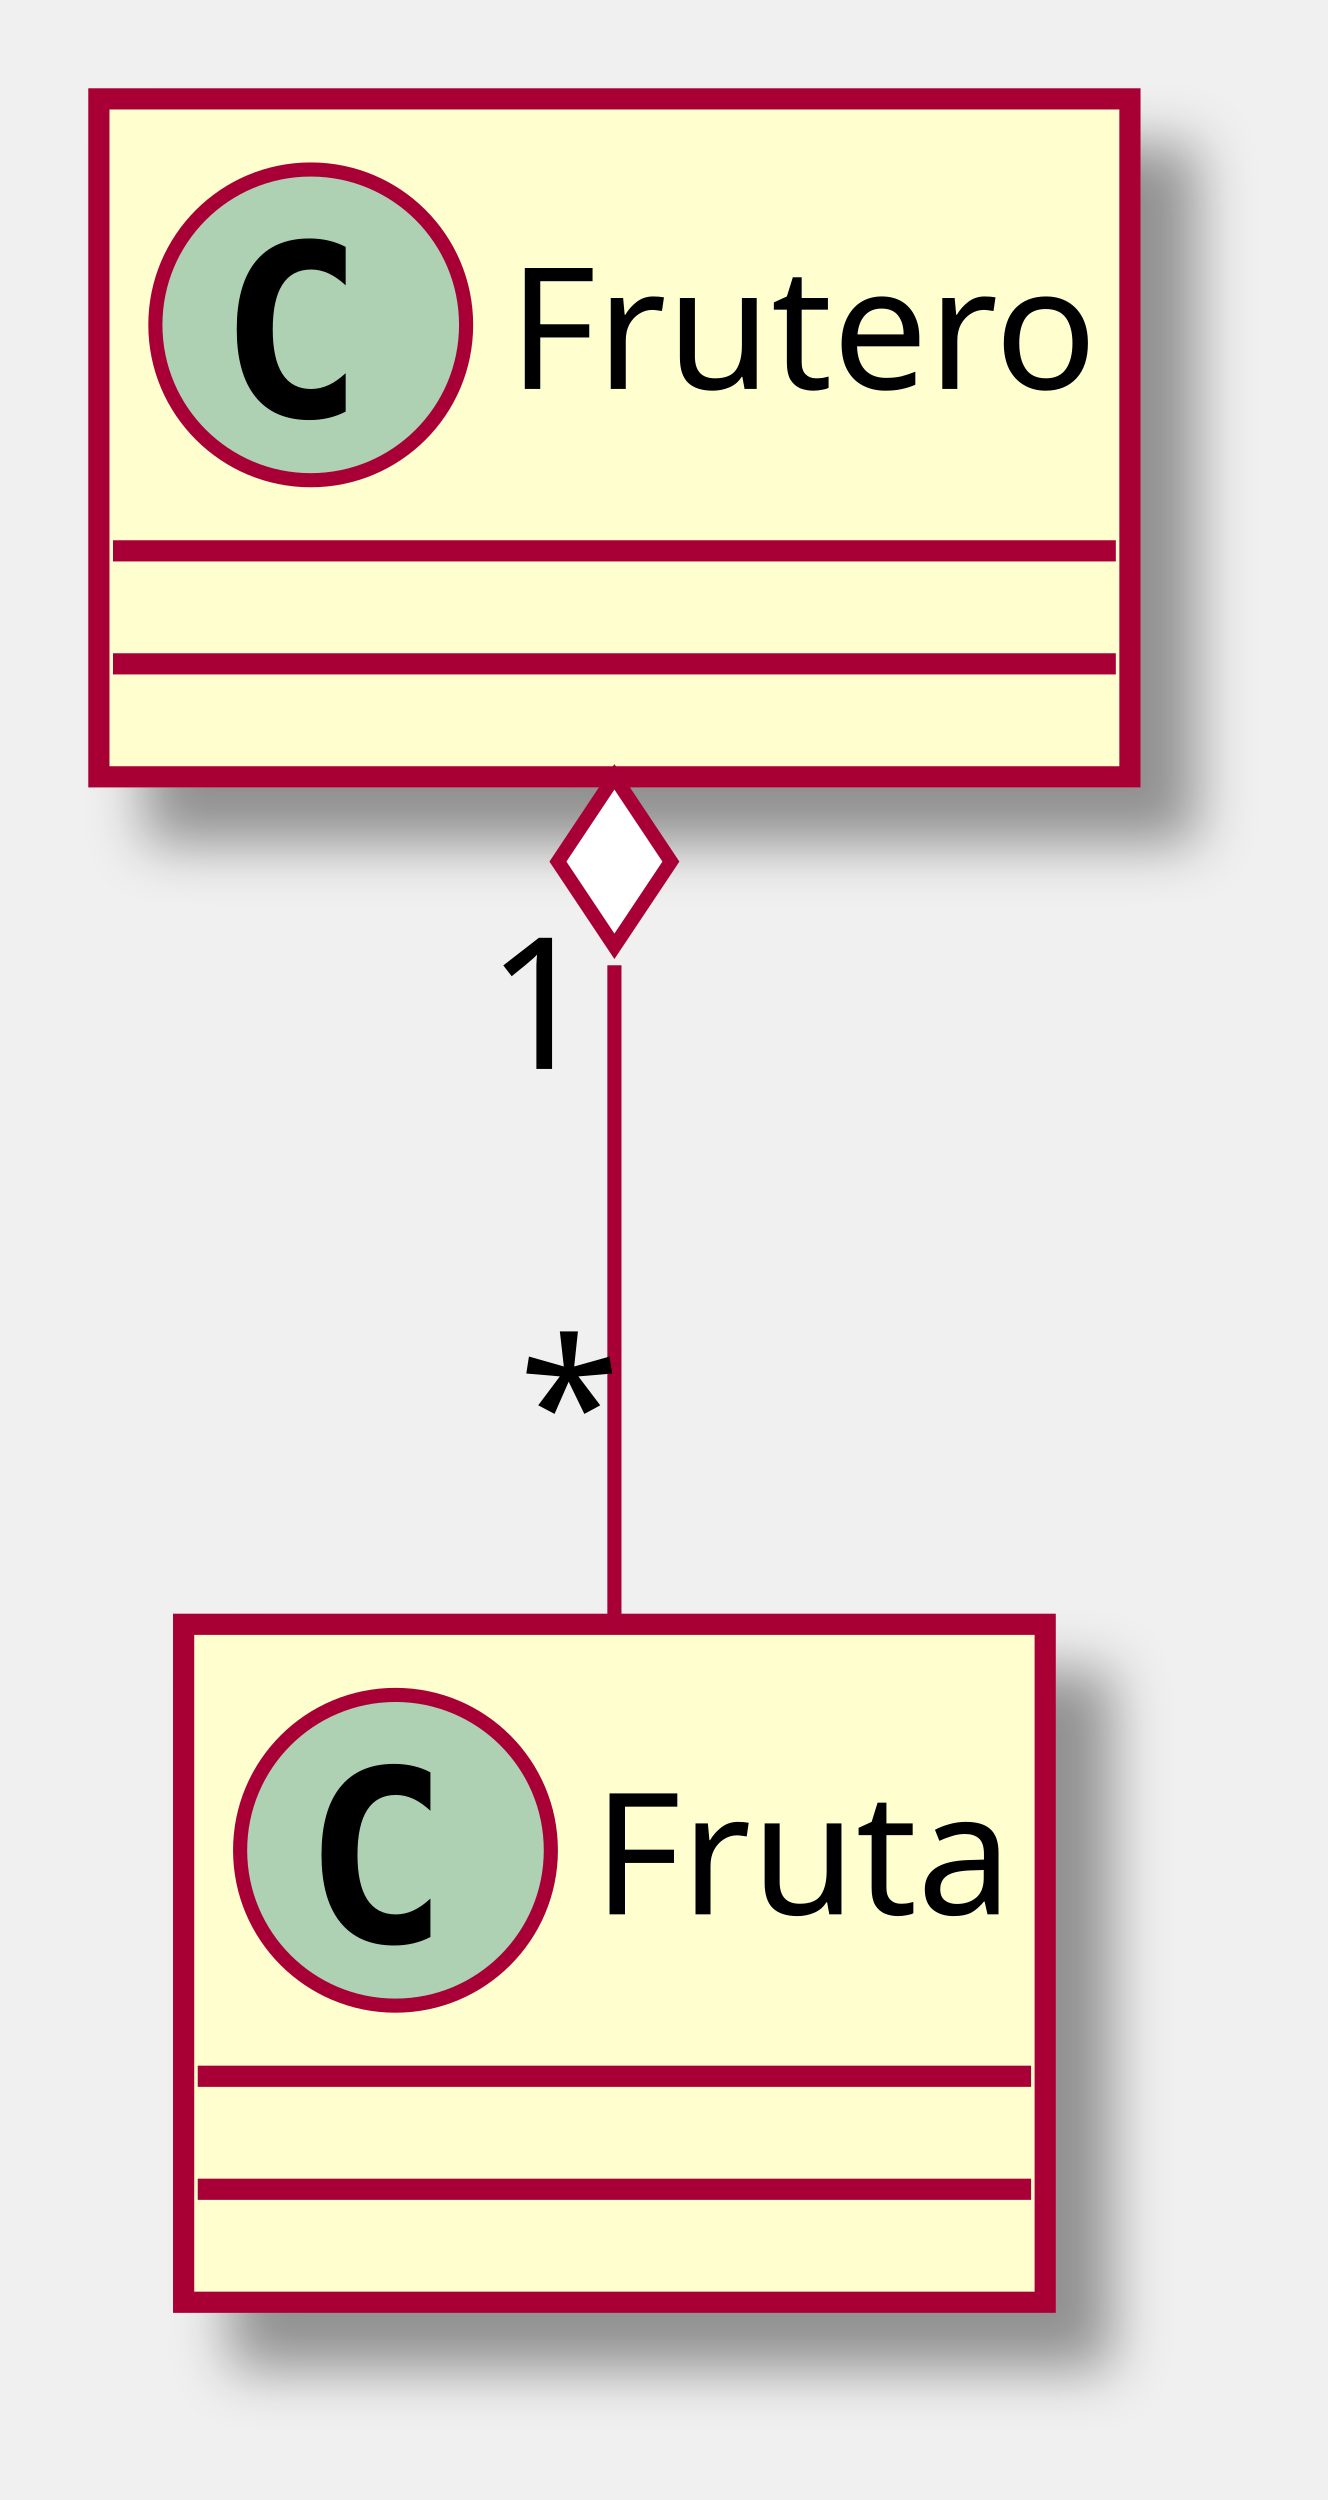
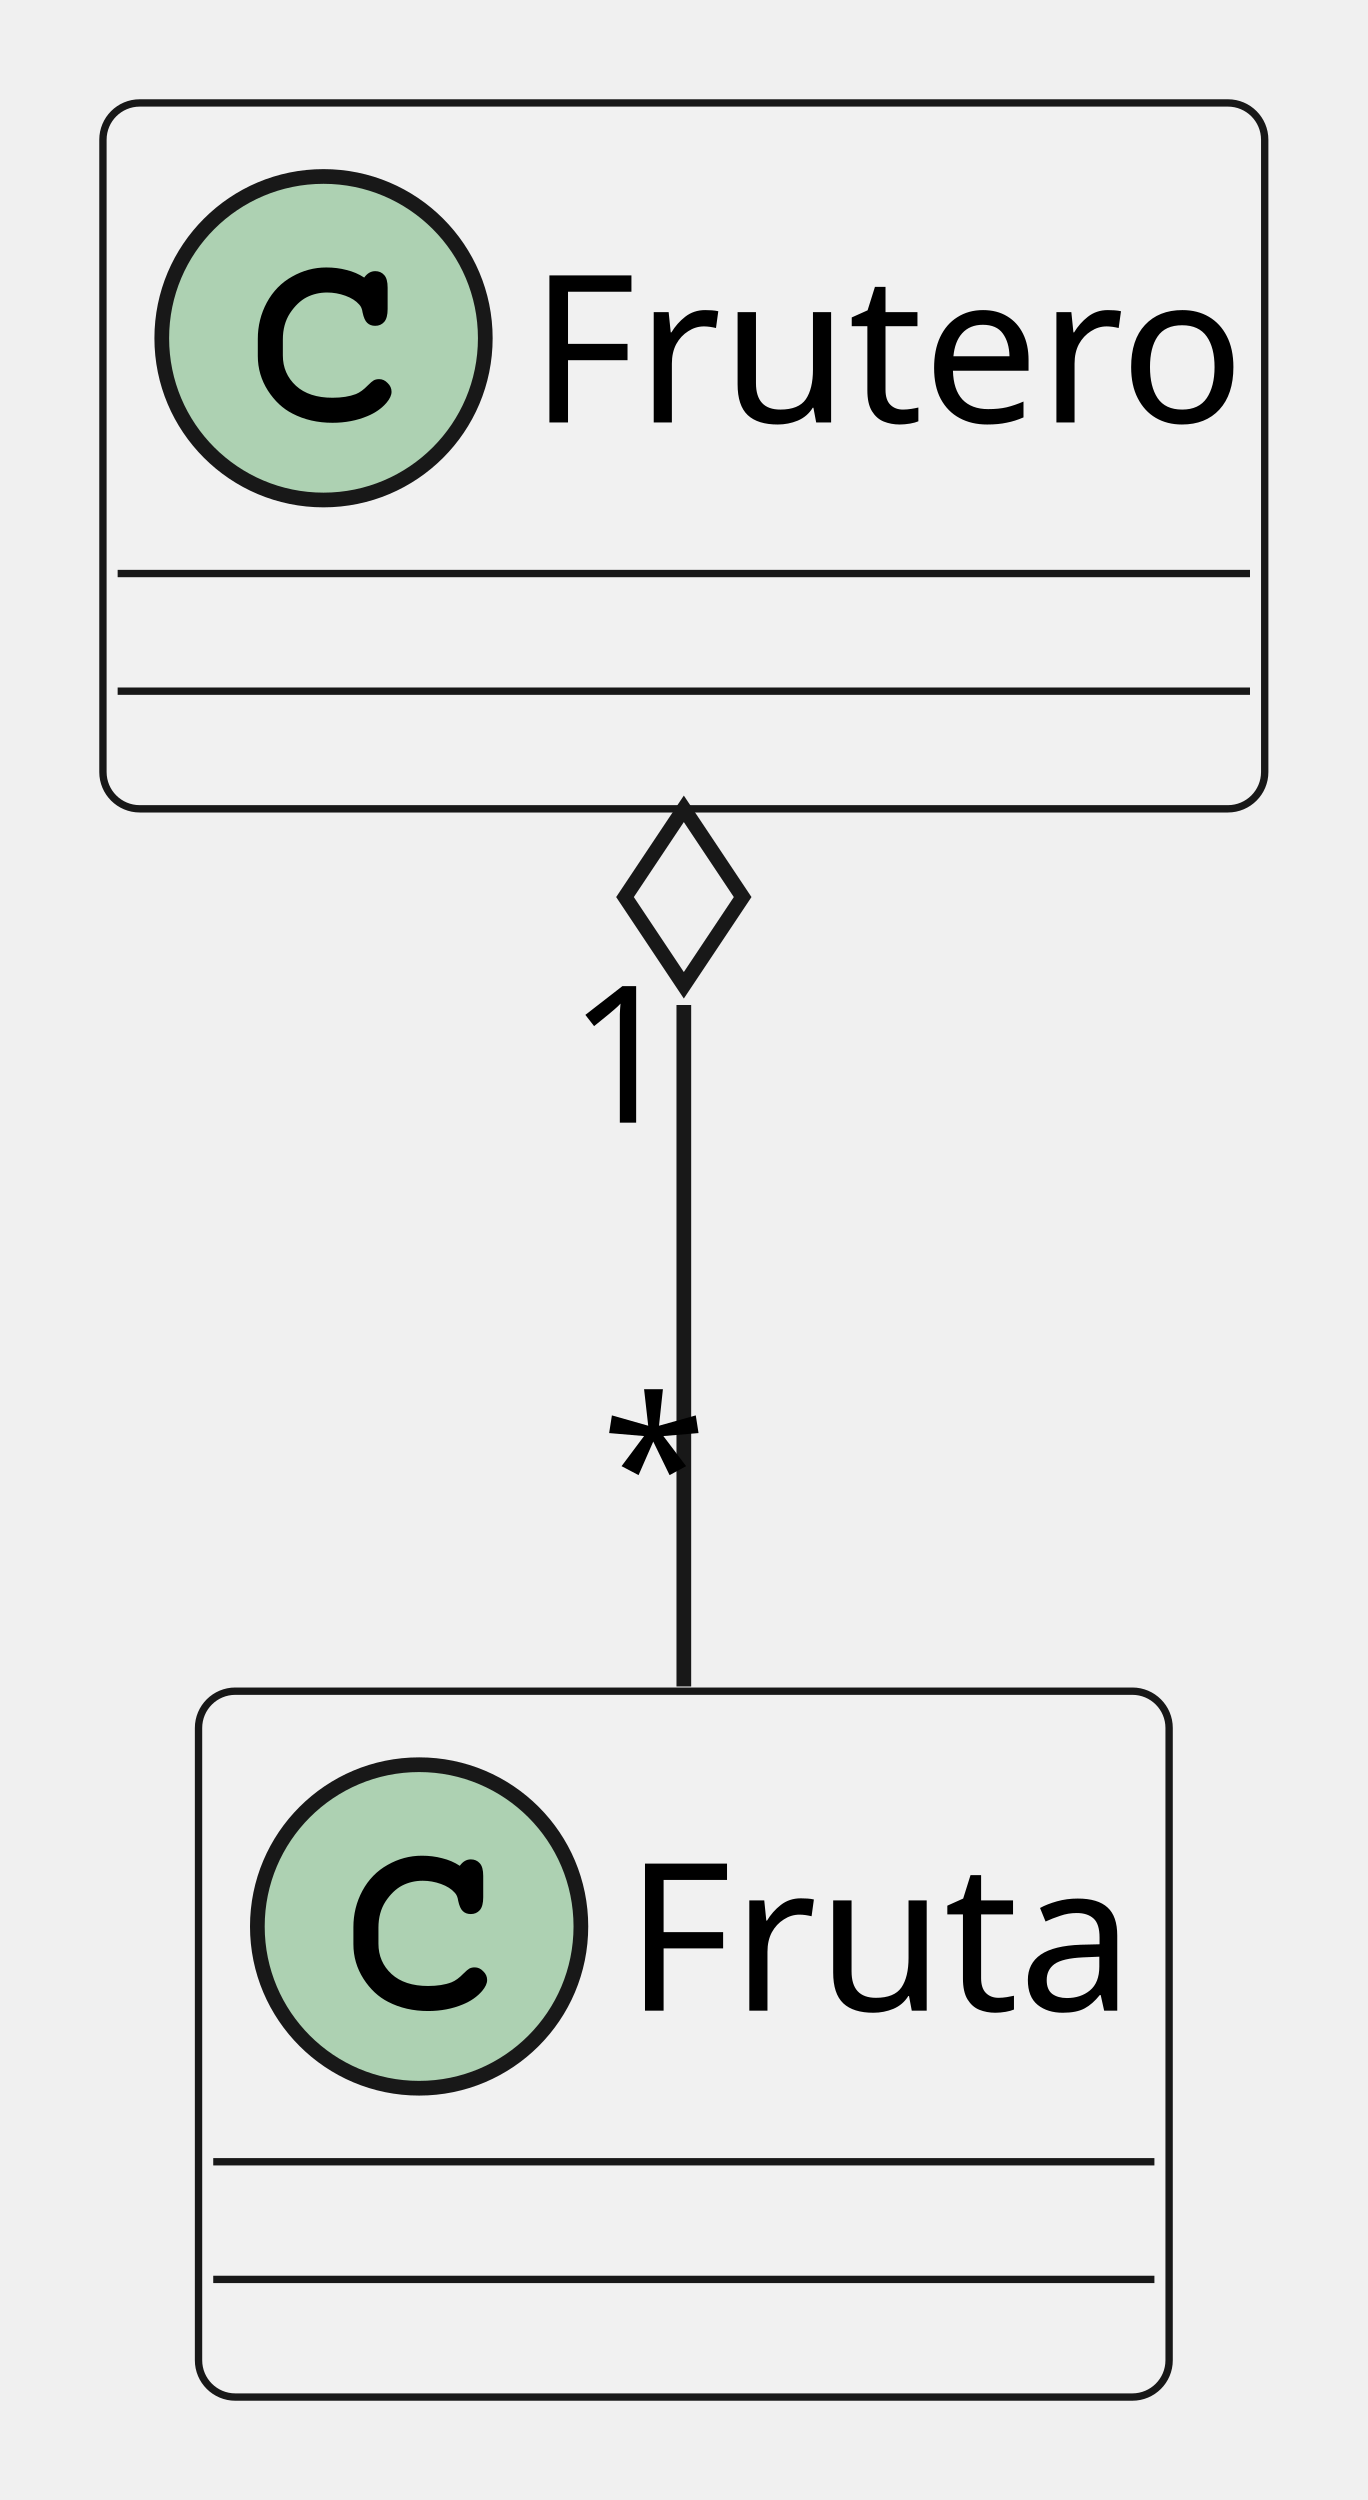
- <svg xmlns="http://www.w3.org/2000/svg" contentScriptType="application/ecmascript" contentStyleType="text/css" height="177px" preserveAspectRatio="none" style="width:94px;height:177px;background:#FFFFFF;" version="1.1" viewBox="0 0 94 177" width="94px" zoomAndPan="magnify">
-   <defs>
-     <filter height="300%" id="fo29f0l2nb1kk" width="300%" x="-1" y="-1">
-       <feGaussianBlur result="blurOut" stdDeviation="2.0" />
-       <feColorMatrix in="blurOut" result="blurOut2" type="matrix" values="0 0 0 0 0 0 0 0 0 0 0 0 0 0 0 0 0 0 .4 0" />
-       <feOffset dx="4.0" dy="4.0" in="blurOut2" result="blurOut3" />
-       <feBlend in="SourceGraphic" in2="blurOut3" mode="normal" />
-     </filter>
-   </defs>
+ <svg xmlns="http://www.w3.org/2000/svg" contentStyleType="text/css" height="170px" preserveAspectRatio="none" style="width:93px;height:170px;background:#FFFFFF;" version="1.1" viewBox="0 0 93 170" width="93px" zoomAndPan="magnify">
+   <defs />
  <g>
-     <rect fill="#FEFECE" filter="url(#fo29f0l2nb1kk)" height="48" id="Frutero" style="stroke:#A80036;stroke-width:1.5;" width="73" x="7" y="7" />
-     <ellipse cx="22" cy="23" fill="#ADD1B2" rx="11" ry="11" style="stroke:#A80036;stroke-width:1.0;" />
-     <path d="M24.473,29.143 Q23.892,29.442 23.253,29.591 Q22.614,29.741 21.908,29.741 Q19.401,29.741 18.081,28.089 Q16.762,26.437 16.762,23.316 Q16.762,20.186 18.081,18.535 Q19.401,16.883 21.908,16.883 Q22.614,16.883 23.261,17.032 Q23.909,17.182 24.473,17.48 L24.473,20.203 Q23.842,19.622 23.249,19.352 Q22.655,19.082 22.024,19.082 Q20.68,19.082 19.995,20.149 Q19.31,21.216 19.31,23.316 Q19.31,25.408 19.995,26.474 Q20.68,27.541 22.024,27.541 Q22.655,27.541 23.249,27.271 Q23.842,27.002 24.473,26.42 Z " fill="#000000" />
-     <text fill="#000000" font-family="sans-serif" font-size="12" lengthAdjust="spacing" textLength="41" x="36" y="27.535">Frutero</text>
-     <line style="stroke:#A80036;stroke-width:1.5;" x1="8" x2="79" y1="39" y2="39" />
-     <line style="stroke:#A80036;stroke-width:1.5;" x1="8" x2="79" y1="47" y2="47" />
-     <rect fill="#FEFECE" filter="url(#fo29f0l2nb1kk)" height="48" id="Fruta" style="stroke:#A80036;stroke-width:1.5;" width="61" x="13" y="115" />
-     <ellipse cx="28" cy="131" fill="#ADD1B2" rx="11" ry="11" style="stroke:#A80036;stroke-width:1.0;" />
-     <path d="M30.473,137.143 Q29.892,137.442 29.253,137.591 Q28.614,137.741 27.908,137.741 Q25.401,137.741 24.081,136.089 Q22.762,134.437 22.762,131.316 Q22.762,128.186 24.081,126.535 Q25.401,124.883 27.908,124.883 Q28.614,124.883 29.261,125.032 Q29.909,125.182 30.473,125.481 L30.473,128.203 Q29.842,127.622 29.249,127.352 Q28.655,127.082 28.024,127.082 Q26.68,127.082 25.995,128.149 Q25.31,129.216 25.31,131.316 Q25.31,133.408 25.995,134.474 Q26.68,135.541 28.024,135.541 Q28.655,135.541 29.249,135.271 Q29.842,135.001 30.473,134.42 Z " fill="#000000" />
-     <text fill="#000000" font-family="sans-serif" font-size="12" lengthAdjust="spacing" textLength="29" x="42" y="135.535">Fruta</text>
-     <line style="stroke:#A80036;stroke-width:1.5;" x1="14" x2="73" y1="147" y2="147" />
-     <line style="stroke:#A80036;stroke-width:1.5;" x1="14" x2="73" y1="155" y2="155" />
-     <path codeLine="2" d="M43.5,68.34 C43.5,83.68 43.5,101.1 43.5,114.68 " fill="none" id="Frutero-backto-Fruta" style="stroke:#A80036;stroke-width:1.0;" />
-     <polygon fill="#FFFFFF" points="43.5,55,39.5,61,43.5,67,47.5,61,43.5,55" style="stroke:#A80036;stroke-width:1.0;" />
-     <text fill="#000000" font-family="sans-serif" font-size="13" lengthAdjust="spacing" textLength="8" x="34.475" y="75.68">1</text>
-     <text fill="#000000" font-family="sans-serif" font-size="13" lengthAdjust="spacing" textLength="6" x="36.731" y="104.134">*</text>
+     <g id="elem_Frutero">
+       <rect fill="#F1F1F1" height="48" id="Frutero" rx="2.5" ry="2.5" style="stroke:#181818;stroke-width:0.5;" width="79" x="7" y="7" />
+       <ellipse cx="22" cy="23" fill="#ADD1B2" rx="11" ry="11" style="stroke:#181818;stroke-width:1.0;" />
+       <path d="M24.766,18.875 Q24.922,18.656 25.109,18.547 Q25.297,18.438 25.516,18.438 Q25.891,18.438 26.125,18.703 Q26.359,18.953 26.359,19.562 L26.359,21.016 Q26.359,21.625 26.125,21.891 Q25.891,22.156 25.516,22.156 Q25.172,22.156 24.969,21.953 Q24.766,21.766 24.656,21.25 Q24.609,20.891 24.422,20.703 Q24.094,20.328 23.484,20.109 Q22.875,19.891 22.25,19.891 Q21.484,19.891 20.844,20.219 Q20.219,20.547 19.719,21.297 Q19.234,22.047 19.234,23.078 L19.234,24.172 Q19.234,25.406 20.125,26.234 Q21.016,27.047 22.609,27.047 Q23.547,27.047 24.203,26.797 Q24.594,26.641 25.016,26.203 Q25.281,25.938 25.422,25.859 Q25.578,25.781 25.781,25.781 Q26.109,25.781 26.359,26.047 Q26.625,26.297 26.625,26.641 Q26.625,26.984 26.281,27.391 Q25.781,27.969 24.984,28.297 Q23.906,28.75 22.609,28.75 Q21.094,28.75 19.891,28.125 Q18.906,27.625 18.219,26.562 Q17.531,25.484 17.531,24.203 L17.531,23.047 Q17.531,21.719 18.141,20.578 Q18.766,19.422 19.859,18.812 Q20.953,18.188 22.188,18.188 Q22.922,18.188 23.562,18.359 Q24.219,18.516 24.766,18.875 Z " fill="#000000" />
+       <text fill="#000000" font-family="sans-serif" font-size="14" lengthAdjust="spacing" textLength="47" x="36" y="28.729">Frutero</text>
+       <line style="stroke:#181818;stroke-width:0.5;" x1="8" x2="85" y1="39" y2="39" />
+       <line style="stroke:#181818;stroke-width:0.5;" x1="8" x2="85" y1="47" y2="47" />
+     </g>
+     <g id="elem_Fruta">
+       <rect fill="#F1F1F1" height="48" id="Fruta" rx="2.5" ry="2.5" style="stroke:#181818;stroke-width:0.5;" width="66" x="13.5" y="115" />
+       <ellipse cx="28.5" cy="131" fill="#ADD1B2" rx="11" ry="11" style="stroke:#181818;stroke-width:1.0;" />
+       <path d="M31.266,126.875 Q31.422,126.656 31.609,126.547 Q31.797,126.438 32.016,126.438 Q32.391,126.438 32.625,126.703 Q32.859,126.953 32.859,127.562 L32.859,129.016 Q32.859,129.625 32.625,129.891 Q32.391,130.156 32.016,130.156 Q31.672,130.156 31.469,129.953 Q31.266,129.766 31.156,129.25 Q31.109,128.891 30.922,128.703 Q30.594,128.328 29.984,128.109 Q29.375,127.891 28.75,127.891 Q27.984,127.891 27.344,128.219 Q26.719,128.547 26.219,129.297 Q25.734,130.047 25.734,131.078 L25.734,132.172 Q25.734,133.406 26.625,134.234 Q27.516,135.047 29.109,135.047 Q30.047,135.047 30.703,134.797 Q31.094,134.641 31.516,134.203 Q31.781,133.938 31.922,133.859 Q32.078,133.781 32.281,133.781 Q32.609,133.781 32.859,134.047 Q33.125,134.297 33.125,134.641 Q33.125,134.984 32.781,135.391 Q32.281,135.969 31.484,136.297 Q30.406,136.75 29.109,136.75 Q27.594,136.75 26.391,136.125 Q25.406,135.625 24.719,134.562 Q24.031,133.484 24.031,132.203 L24.031,131.047 Q24.031,129.719 24.641,128.578 Q25.266,127.422 26.359,126.812 Q27.453,126.188 28.688,126.188 Q29.422,126.188 30.062,126.359 Q30.719,126.516 31.266,126.875 Z " fill="#000000" />
+       <text fill="#000000" font-family="sans-serif" font-size="14" lengthAdjust="spacing" textLength="34" x="42.5" y="136.728">Fruta</text>
+       <line style="stroke:#181818;stroke-width:0.5;" x1="14.5" x2="78.5" y1="147" y2="147" />
+       <line style="stroke:#181818;stroke-width:0.5;" x1="14.5" x2="78.5" y1="155" y2="155" />
+     </g>
+     <g id="link_Frutero_Fruta">
+       <path codeLine="2" d="M46.5,68.34 C46.5,83.68 46.5,101.1 46.5,114.68 " fill="none" id="Frutero-backto-Fruta" style="stroke:#181818;stroke-width:1.0;" />
+       <polygon fill="none" points="46.5,55,42.5,61,46.5,67,50.5,61,46.5,55" style="stroke:#181818;stroke-width:1.0;" />
+       <text fill="#000000" font-family="sans-serif" font-size="13" lengthAdjust="spacing" textLength="7" x="38.647" y="76.338">1</text>
+       <text fill="#000000" font-family="sans-serif" font-size="13" lengthAdjust="spacing" textLength="5" x="40.891" y="104.34">*</text>
+     </g>
  </g>
</svg>
